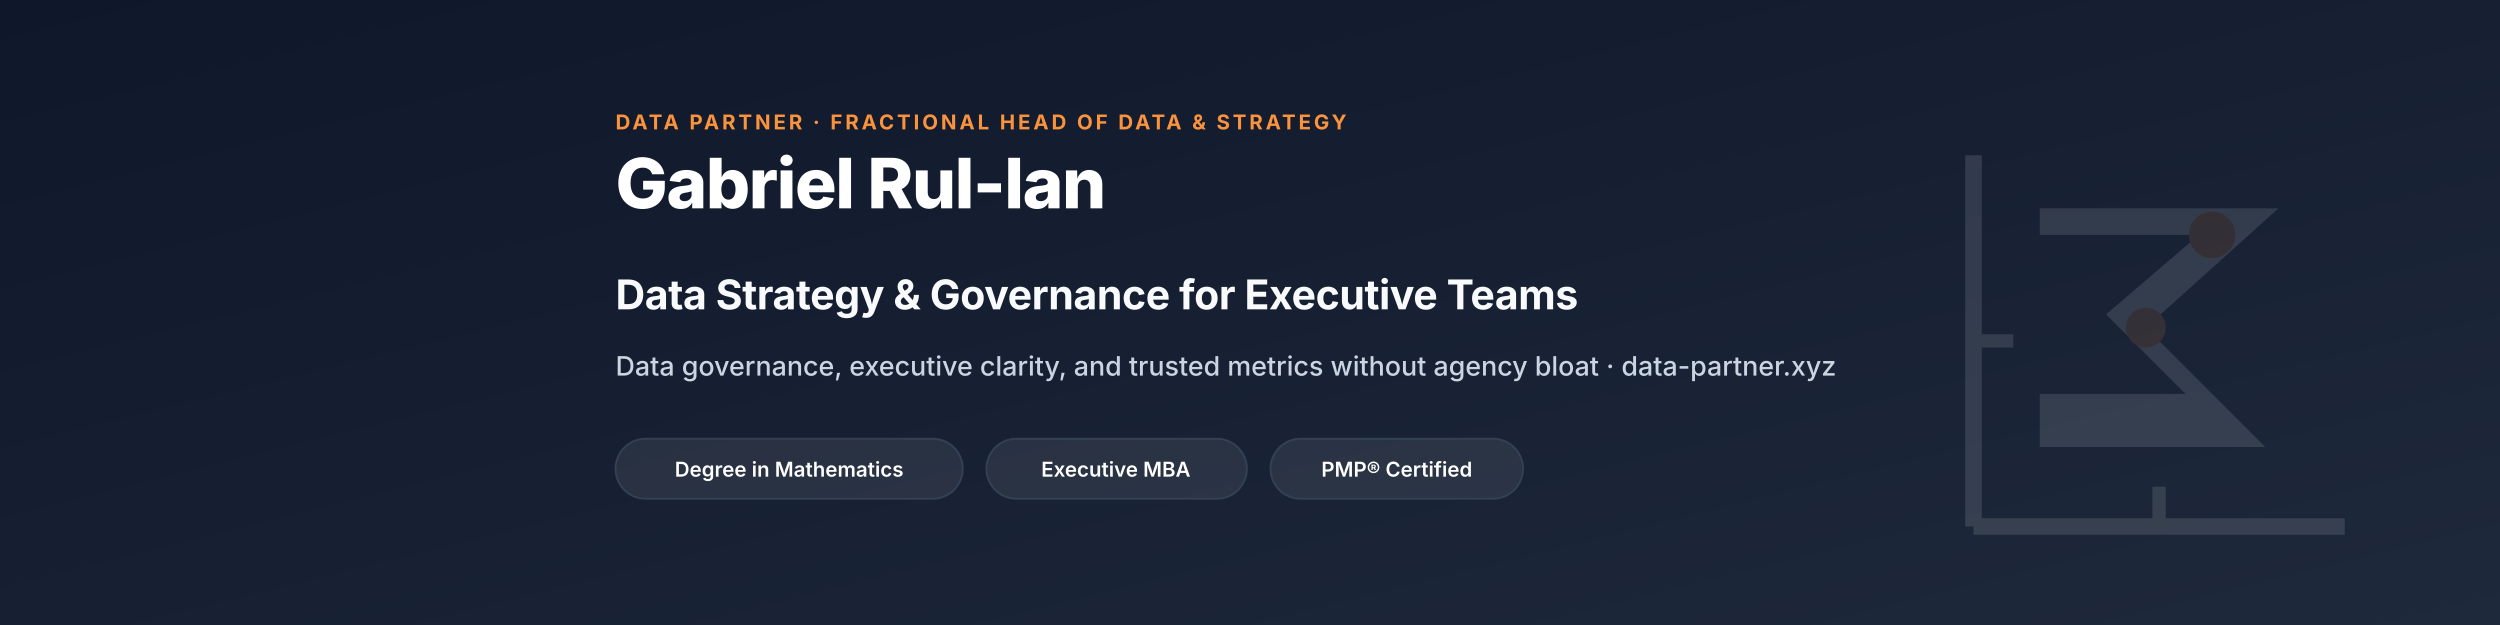
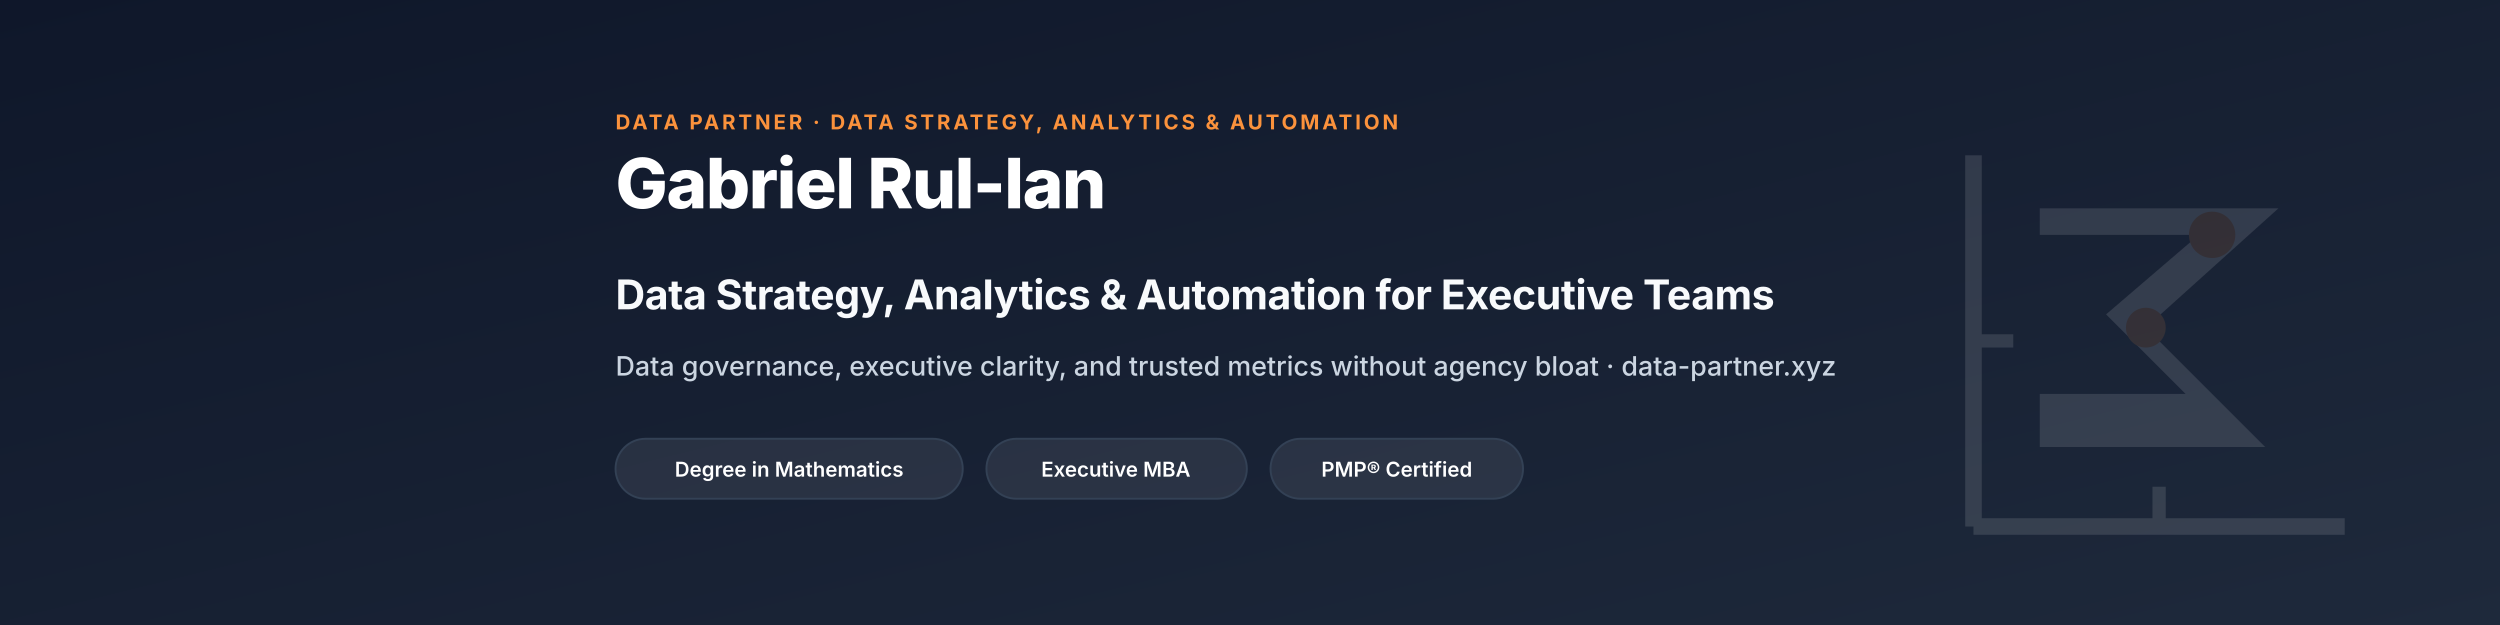
<svg xmlns="http://www.w3.org/2000/svg" width="1584" height="396" viewBox="0 0 1584 396" role="img" aria-label="Gabriel Rul-lan — LinkedIn Banner (P1)">
  <defs>
    <linearGradient id="bgGrad" x1="0%" y1="0%" x2="100%" y2="100%">
      <stop offset="0%" stop-color="#0F172A" />
      <stop offset="100%" stop-color="#1E293B" />
    </linearGradient>
  </defs>
  <rect width="1584" height="396" fill="url(#bgGrad)" />
  <g transform="translate(1200, 48) scale(4.2)" opacity="0.12">
    <line x1="12" y1="68" x2="68" y2="68" stroke="#FFFFFF" stroke-width="2.5" />
    <line x1="12" y1="12" x2="12" y2="68" stroke="#FFFFFF" stroke-width="2.5" />
    <line x1="12" y1="40" x2="18" y2="40" stroke="#FFFFFF" stroke-width="2" />
    <line x1="40" y1="62" x2="40" y2="68" stroke="#FFFFFF" stroke-width="2" />
    <path d="M 22,20 L 58,20 L 38,38 L 56,56 L 22,56 L 22,48 L 44,48 L 32,36 L 46,24 L 22,24 Z" fill="#FFFFFF" />
    <circle cx="48" cy="24" r="3.5" fill="#FB923C" />
    <circle cx="38" cy="38" r="3" fill="#FB923C" />
  </g>
  <g transform="translate(390, 0)">
-     <text x="0" y="82" font-family="'Inter', -apple-system, sans-serif" font-size="13" font-weight="700" fill="#FB923C" letter-spacing="0.14em">DATA PARTNER · FRACTIONAL HEAD OF DATA &amp; STRATEGY</text>
+     <text x="0" y="82" font-family="'Inter', -apple-system, sans-serif" font-size="13" font-weight="700" fill="#FB923C" letter-spacing="0.14em">DATA PARTNER · DATA STRATEGY, ANALYTICS &amp; AUTOMATION</text>
    <text x="0" y="132" font-family="'Inter', -apple-system, sans-serif" font-size="44" font-weight="800" fill="#FFFFFF" letter-spacing="-0.02em">Gabriel Rul-lan</text>
-     <text x="0" y="196" font-family="'Inter', -apple-system, sans-serif" font-size="26" font-weight="700" fill="#F8FAFC" letter-spacing="-0.01em">Data Strategy &amp; Governance for Executive Teams</text>
+     <text x="0" y="196" font-family="'Inter', -apple-system, sans-serif" font-size="26" font-weight="700" fill="#F8FAFC" letter-spacing="-0.01em">Data Strategy, Analytics &amp; Automation for Executive Teams</text>
    <text x="0" y="238" font-family="'Inter', -apple-system, sans-serif" font-size="17" font-weight="500" fill="#CBD5E1">Data governance, executive clarity, and trusted metrics without agency bloat · data-partner.xyz</text>
    <g transform="translate(0, 278)">
      <rect x="0" y="0" width="220" height="38" rx="19" fill="rgba(255,255,255,0.08)" stroke="#334155" stroke-width="1.2" />
      <text x="110" y="24" font-family="'Inter', -apple-system, sans-serif" font-size="13" font-weight="600" text-anchor="middle" fill="#FFFFFF">Degree in Mathematics</text>
      <rect x="235" y="0" width="165" height="38" rx="19" fill="rgba(255,255,255,0.08)" stroke="#334155" stroke-width="1.2" />
      <text x="317" y="24" font-family="'Inter', -apple-system, sans-serif" font-size="13" font-weight="600" text-anchor="middle" fill="#FFFFFF">Executive MBA</text>
      <rect x="415" y="0" width="160" height="38" rx="19" fill="rgba(255,255,255,0.08)" stroke="#334155" stroke-width="1.2" />
      <text x="495" y="24" font-family="'Inter', -apple-system, sans-serif" font-size="13" font-weight="600" text-anchor="middle" fill="#FFFFFF">PMP® Certified</text>
    </g>
  </g>
</svg>
